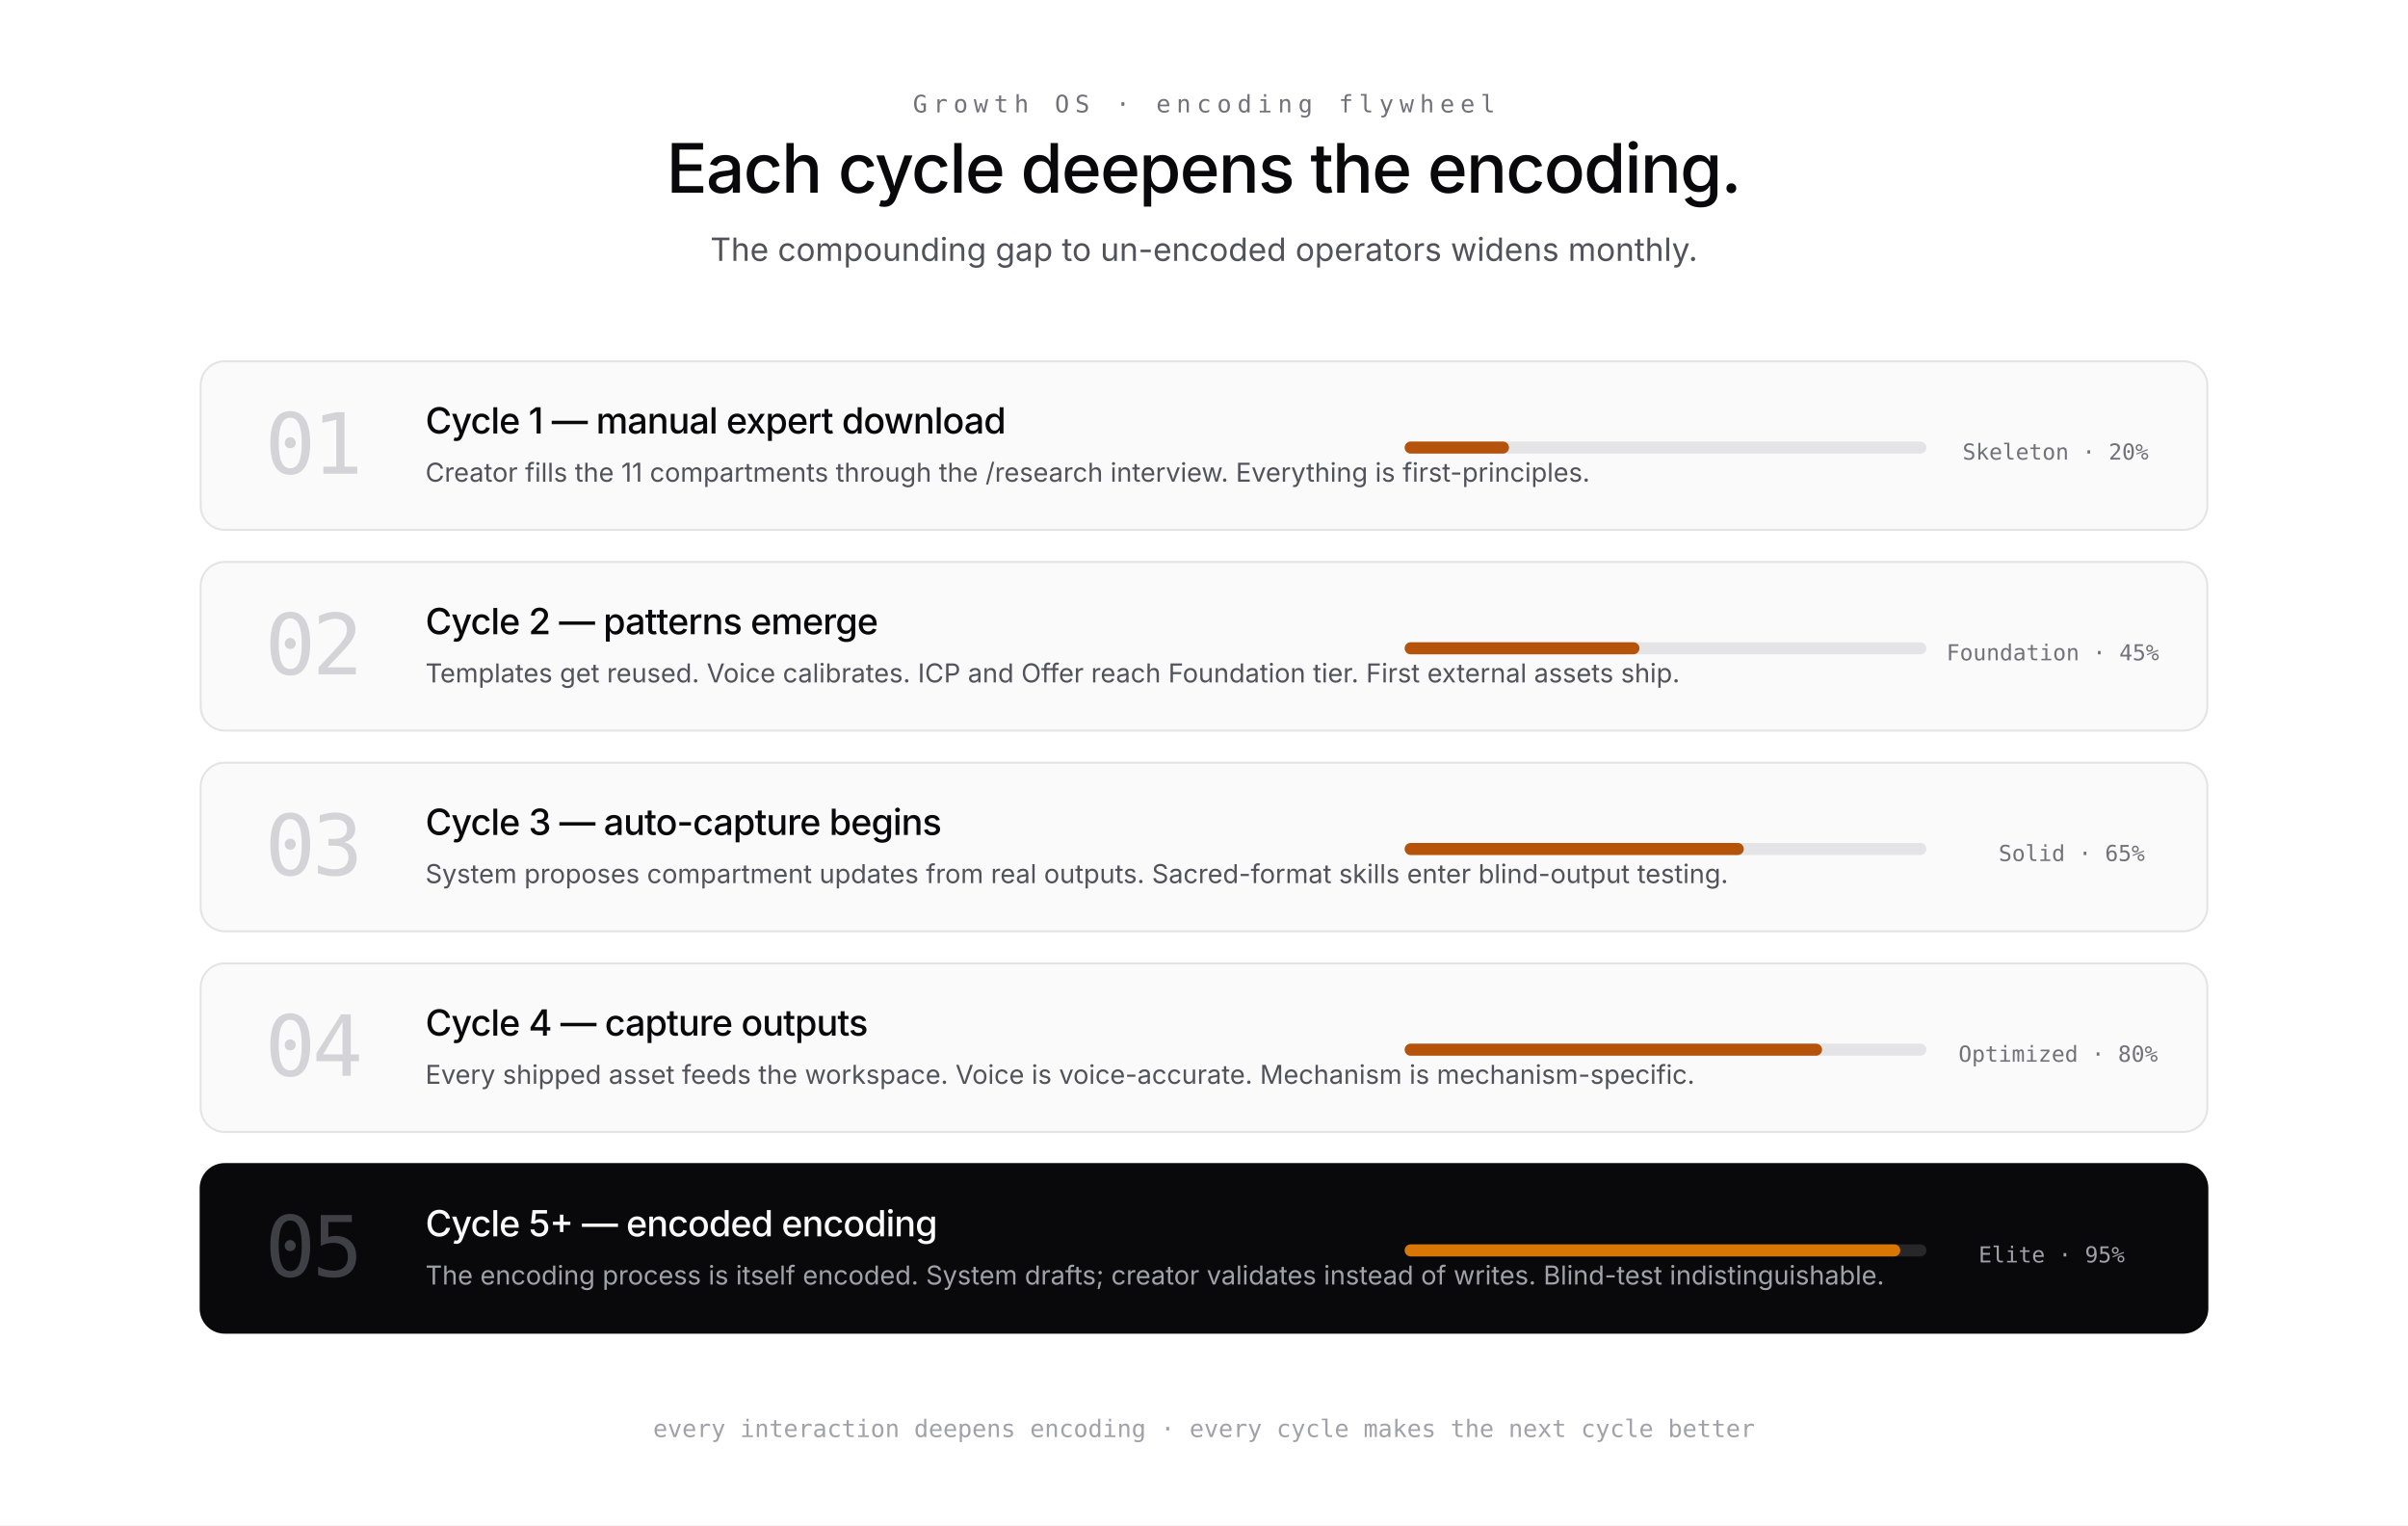
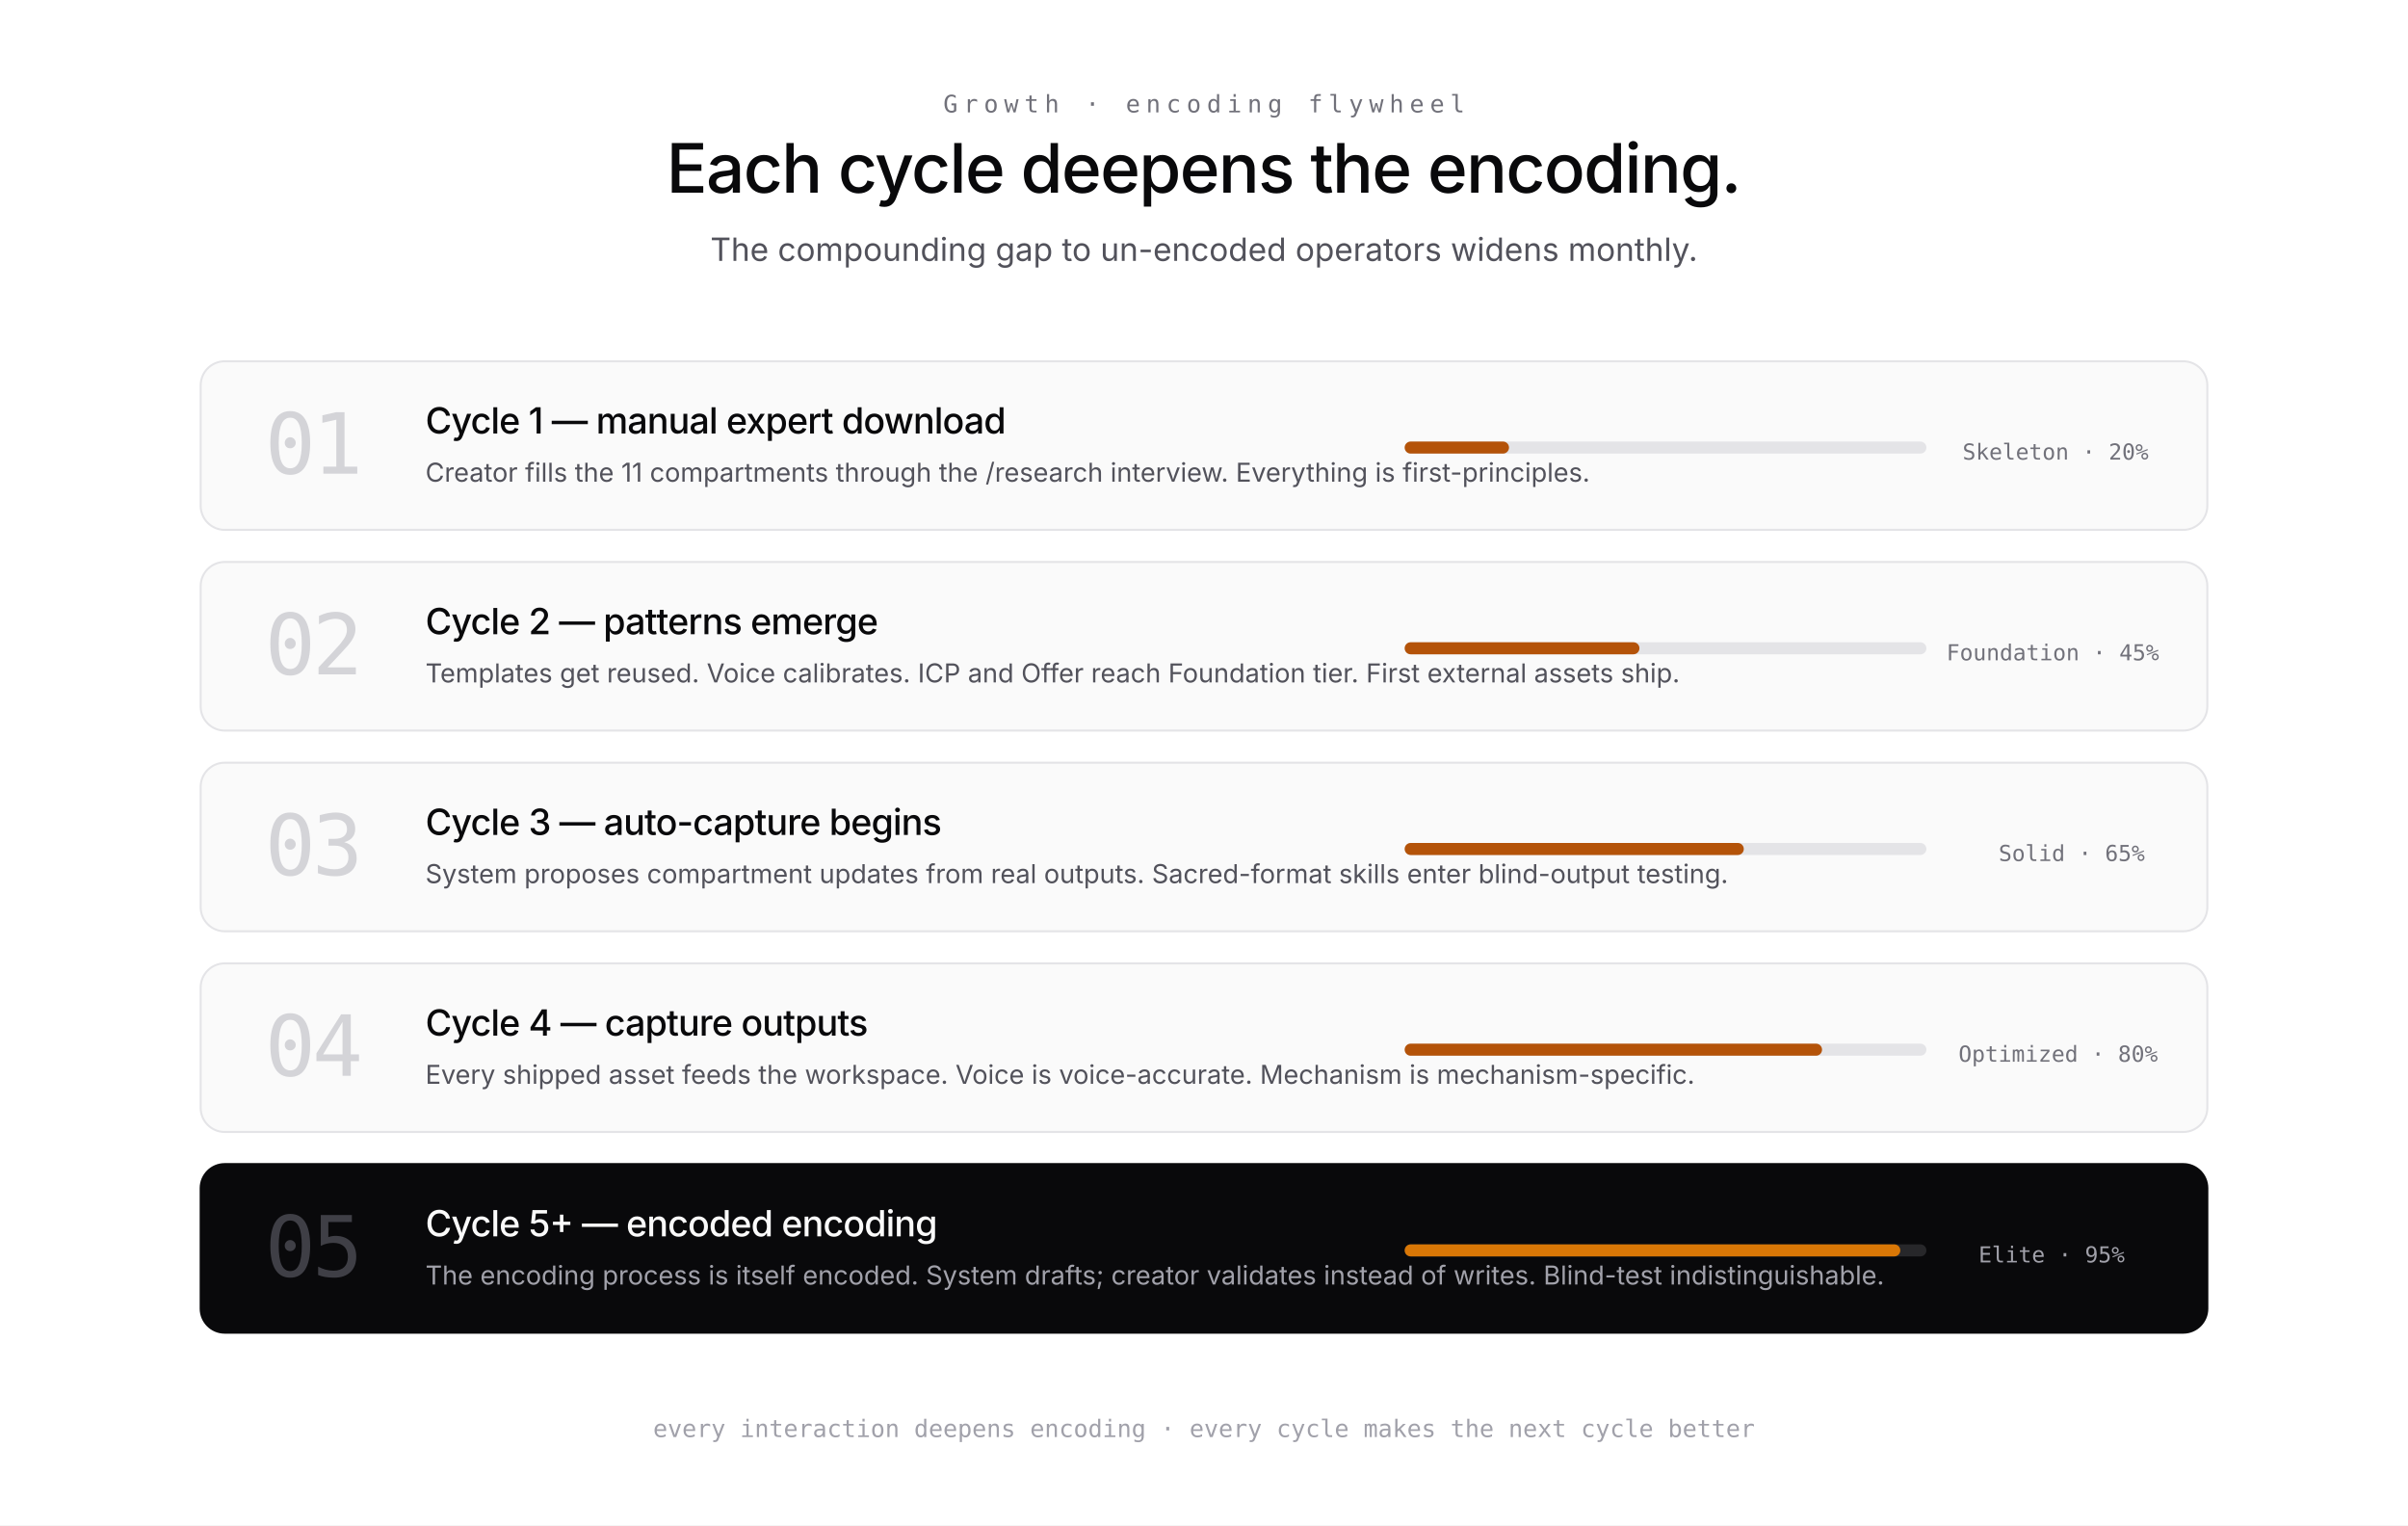
<svg xmlns="http://www.w3.org/2000/svg" viewBox="0 0 1200 760" width="1200" height="760" role="img" aria-label="Encoding flywheel — each cycle deepens the encoding">
  <defs>
    <style>
      .f-label { font-family: "Geist Mono", "JetBrains Mono", "SF Mono", Menlo, Consolas, monospace; font-weight: 500; letter-spacing: 0.24em; text-transform: uppercase; }
      .f-title { font-family: "Geist", "Inter", system-ui, -apple-system, "Segoe UI", Roboto, sans-serif; font-weight: 500; letter-spacing: -0.02em; }
      .f-sub { font-family: "Geist", "Inter", system-ui, -apple-system, "Segoe UI", Roboto, sans-serif; font-weight: 400; }
      .f-num { font-family: "Geist Mono", "JetBrains Mono", "SF Mono", Menlo, Consolas, monospace; font-weight: 400; letter-spacing: -0.04em; }
      .f-code { font-family: "Geist Mono", "JetBrains Mono", "SF Mono", Menlo, Consolas, monospace; font-weight: 400; }
    </style>
  </defs>
  <rect width="1200" height="760" fill="#ffffff" />
-   <text class="f-label" x="600" y="56" font-size="12" fill="#71717a" text-anchor="middle">Growth OS  ·  encoding flywheel</text>
+   <text class="f-label" x="600" y="56" font-size="12" fill="#71717a" text-anchor="middle">Growth  ·  encoding flywheel</text>
  <text class="f-title" x="600" y="96" font-size="34" fill="#09090b" text-anchor="middle">Each cycle deepens the encoding.</text>
  <text class="f-sub" x="600" y="130" font-size="16" fill="#52525b" text-anchor="middle">The compounding gap to un-encoded operators widens monthly.</text>
  <g transform="translate(100 180)">
    <rect x="0" y="0" width="1000" height="84" fill="#fafafa" stroke="#e4e4e7" stroke-width="1" rx="12" />
    <text class="f-num" x="32" y="56" font-size="42" fill="#d4d4d8">01</text>
    <text class="f-title" x="112" y="36" font-size="18" fill="#09090b">Cycle 1 — manual expert download</text>
    <text class="f-sub" x="112" y="60" font-size="13" fill="#52525b">Creator fills the 11 compartments through the /research interview. Everything is first-principles.</text>
    <g transform="translate(600 40)">
      <rect x="0" y="0" width="260" height="6" fill="#e4e4e7" rx="3" />
      <rect x="0" y="0" width="52" height="6" fill="#b45309" rx="3" />
    </g>
    <text class="f-code" x="878" y="49" font-size="11" fill="#71717a">Skeleton · 20%</text>
  </g>
  <g transform="translate(100 280)">
    <rect x="0" y="0" width="1000" height="84" fill="#fafafa" stroke="#e4e4e7" stroke-width="1" rx="12" />
    <text class="f-num" x="32" y="56" font-size="42" fill="#d4d4d8">02</text>
    <text class="f-title" x="112" y="36" font-size="18" fill="#09090b">Cycle 2 — patterns emerge</text>
    <text class="f-sub" x="112" y="60" font-size="13" fill="#52525b">Templates get reused. Voice calibrates. ICP and Offer reach Foundation tier. First external assets ship.</text>
    <g transform="translate(600 40)">
      <rect x="0" y="0" width="260" height="6" fill="#e4e4e7" rx="3" />
      <rect x="0" y="0" width="117" height="6" fill="#b45309" rx="3" />
    </g>
    <text class="f-code" x="870" y="49" font-size="11" fill="#71717a">Foundation · 45%</text>
  </g>
  <g transform="translate(100 380)">
    <rect x="0" y="0" width="1000" height="84" fill="#fafafa" stroke="#e4e4e7" stroke-width="1" rx="12" />
    <text class="f-num" x="32" y="56" font-size="42" fill="#d4d4d8">03</text>
    <text class="f-title" x="112" y="36" font-size="18" fill="#09090b">Cycle 3 — auto-capture begins</text>
    <text class="f-sub" x="112" y="60" font-size="13" fill="#52525b">System proposes compartment updates from real outputs. Sacred-format skills enter blind-output testing.</text>
    <g transform="translate(600 40)">
      <rect x="0" y="0" width="260" height="6" fill="#e4e4e7" rx="3" />
      <rect x="0" y="0" width="169" height="6" fill="#b45309" rx="3" />
    </g>
    <text class="f-code" x="896" y="49" font-size="11" fill="#71717a">Solid · 65%</text>
  </g>
  <g transform="translate(100 480)">
    <rect x="0" y="0" width="1000" height="84" fill="#fafafa" stroke="#e4e4e7" stroke-width="1" rx="12" />
    <text class="f-num" x="32" y="56" font-size="42" fill="#d4d4d8">04</text>
    <text class="f-title" x="112" y="36" font-size="18" fill="#09090b">Cycle 4 — capture outputs</text>
    <text class="f-sub" x="112" y="60" font-size="13" fill="#52525b">Every shipped asset feeds the workspace. Voice is voice-accurate. Mechanism is mechanism-specific.</text>
    <g transform="translate(600 40)">
      <rect x="0" y="0" width="260" height="6" fill="#e4e4e7" rx="3" />
      <rect x="0" y="0" width="208" height="6" fill="#b45309" rx="3" />
    </g>
    <text class="f-code" x="876" y="49" font-size="11" fill="#71717a">Optimized · 80%</text>
  </g>
  <g transform="translate(100 580)">
    <rect x="0" y="0" width="1000" height="84" fill="#09090b" stroke="#09090b" stroke-width="1" rx="12" />
    <text class="f-num" x="32" y="56" font-size="42" fill="#3f3f46">05</text>
    <text class="f-title" x="112" y="36" font-size="18" fill="#fafafa">Cycle 5+ — encoded encoding</text>
    <text class="f-sub" x="112" y="60" font-size="13" fill="#a1a1aa">The encoding process is itself encoded. System drafts; creator validates instead of writes. Blind-test indistinguishable.</text>
    <g transform="translate(600 40)">
      <rect x="0" y="0" width="260" height="6" fill="#27272a" rx="3" />
      <rect x="0" y="0" width="247" height="6" fill="#d97706" rx="3" />
    </g>
    <text class="f-code" x="886" y="49" font-size="11" fill="#a1a1aa">Elite · 95%</text>
  </g>
  <text class="f-code" x="600" y="716" font-size="12" fill="#a1a1aa" text-anchor="middle">every interaction deepens encoding  ·  every cycle makes the next cycle better</text>
</svg>
